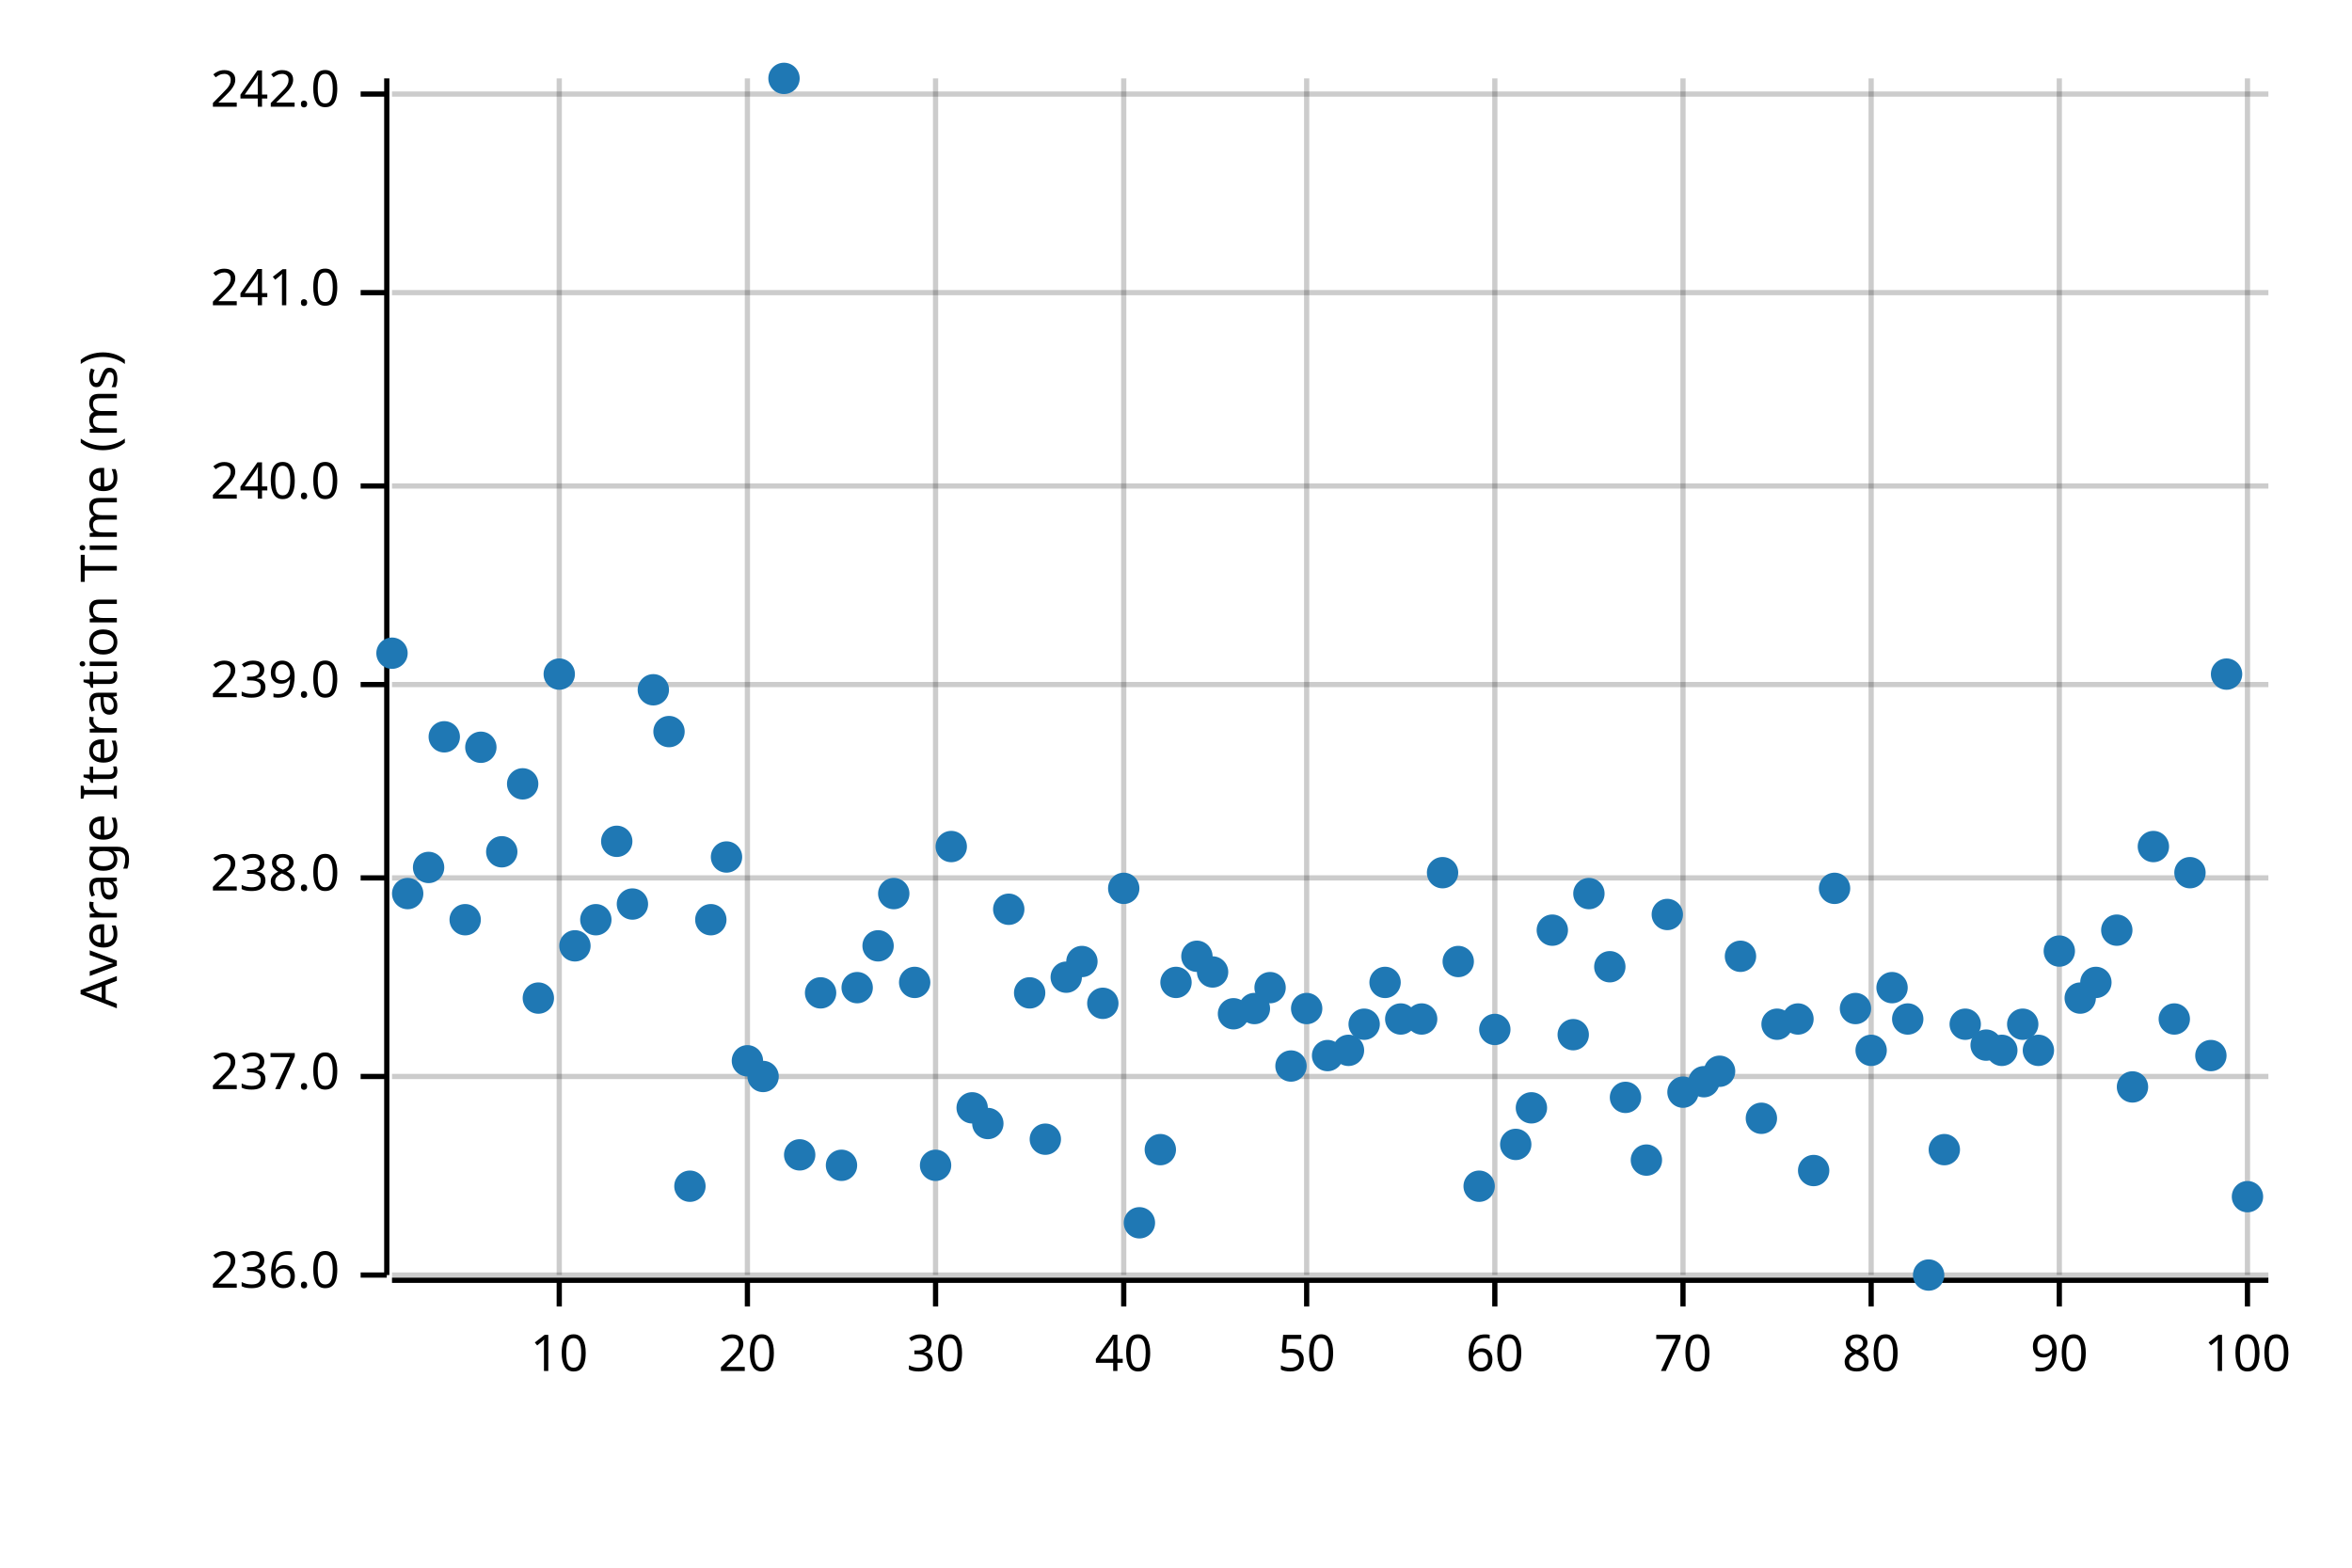
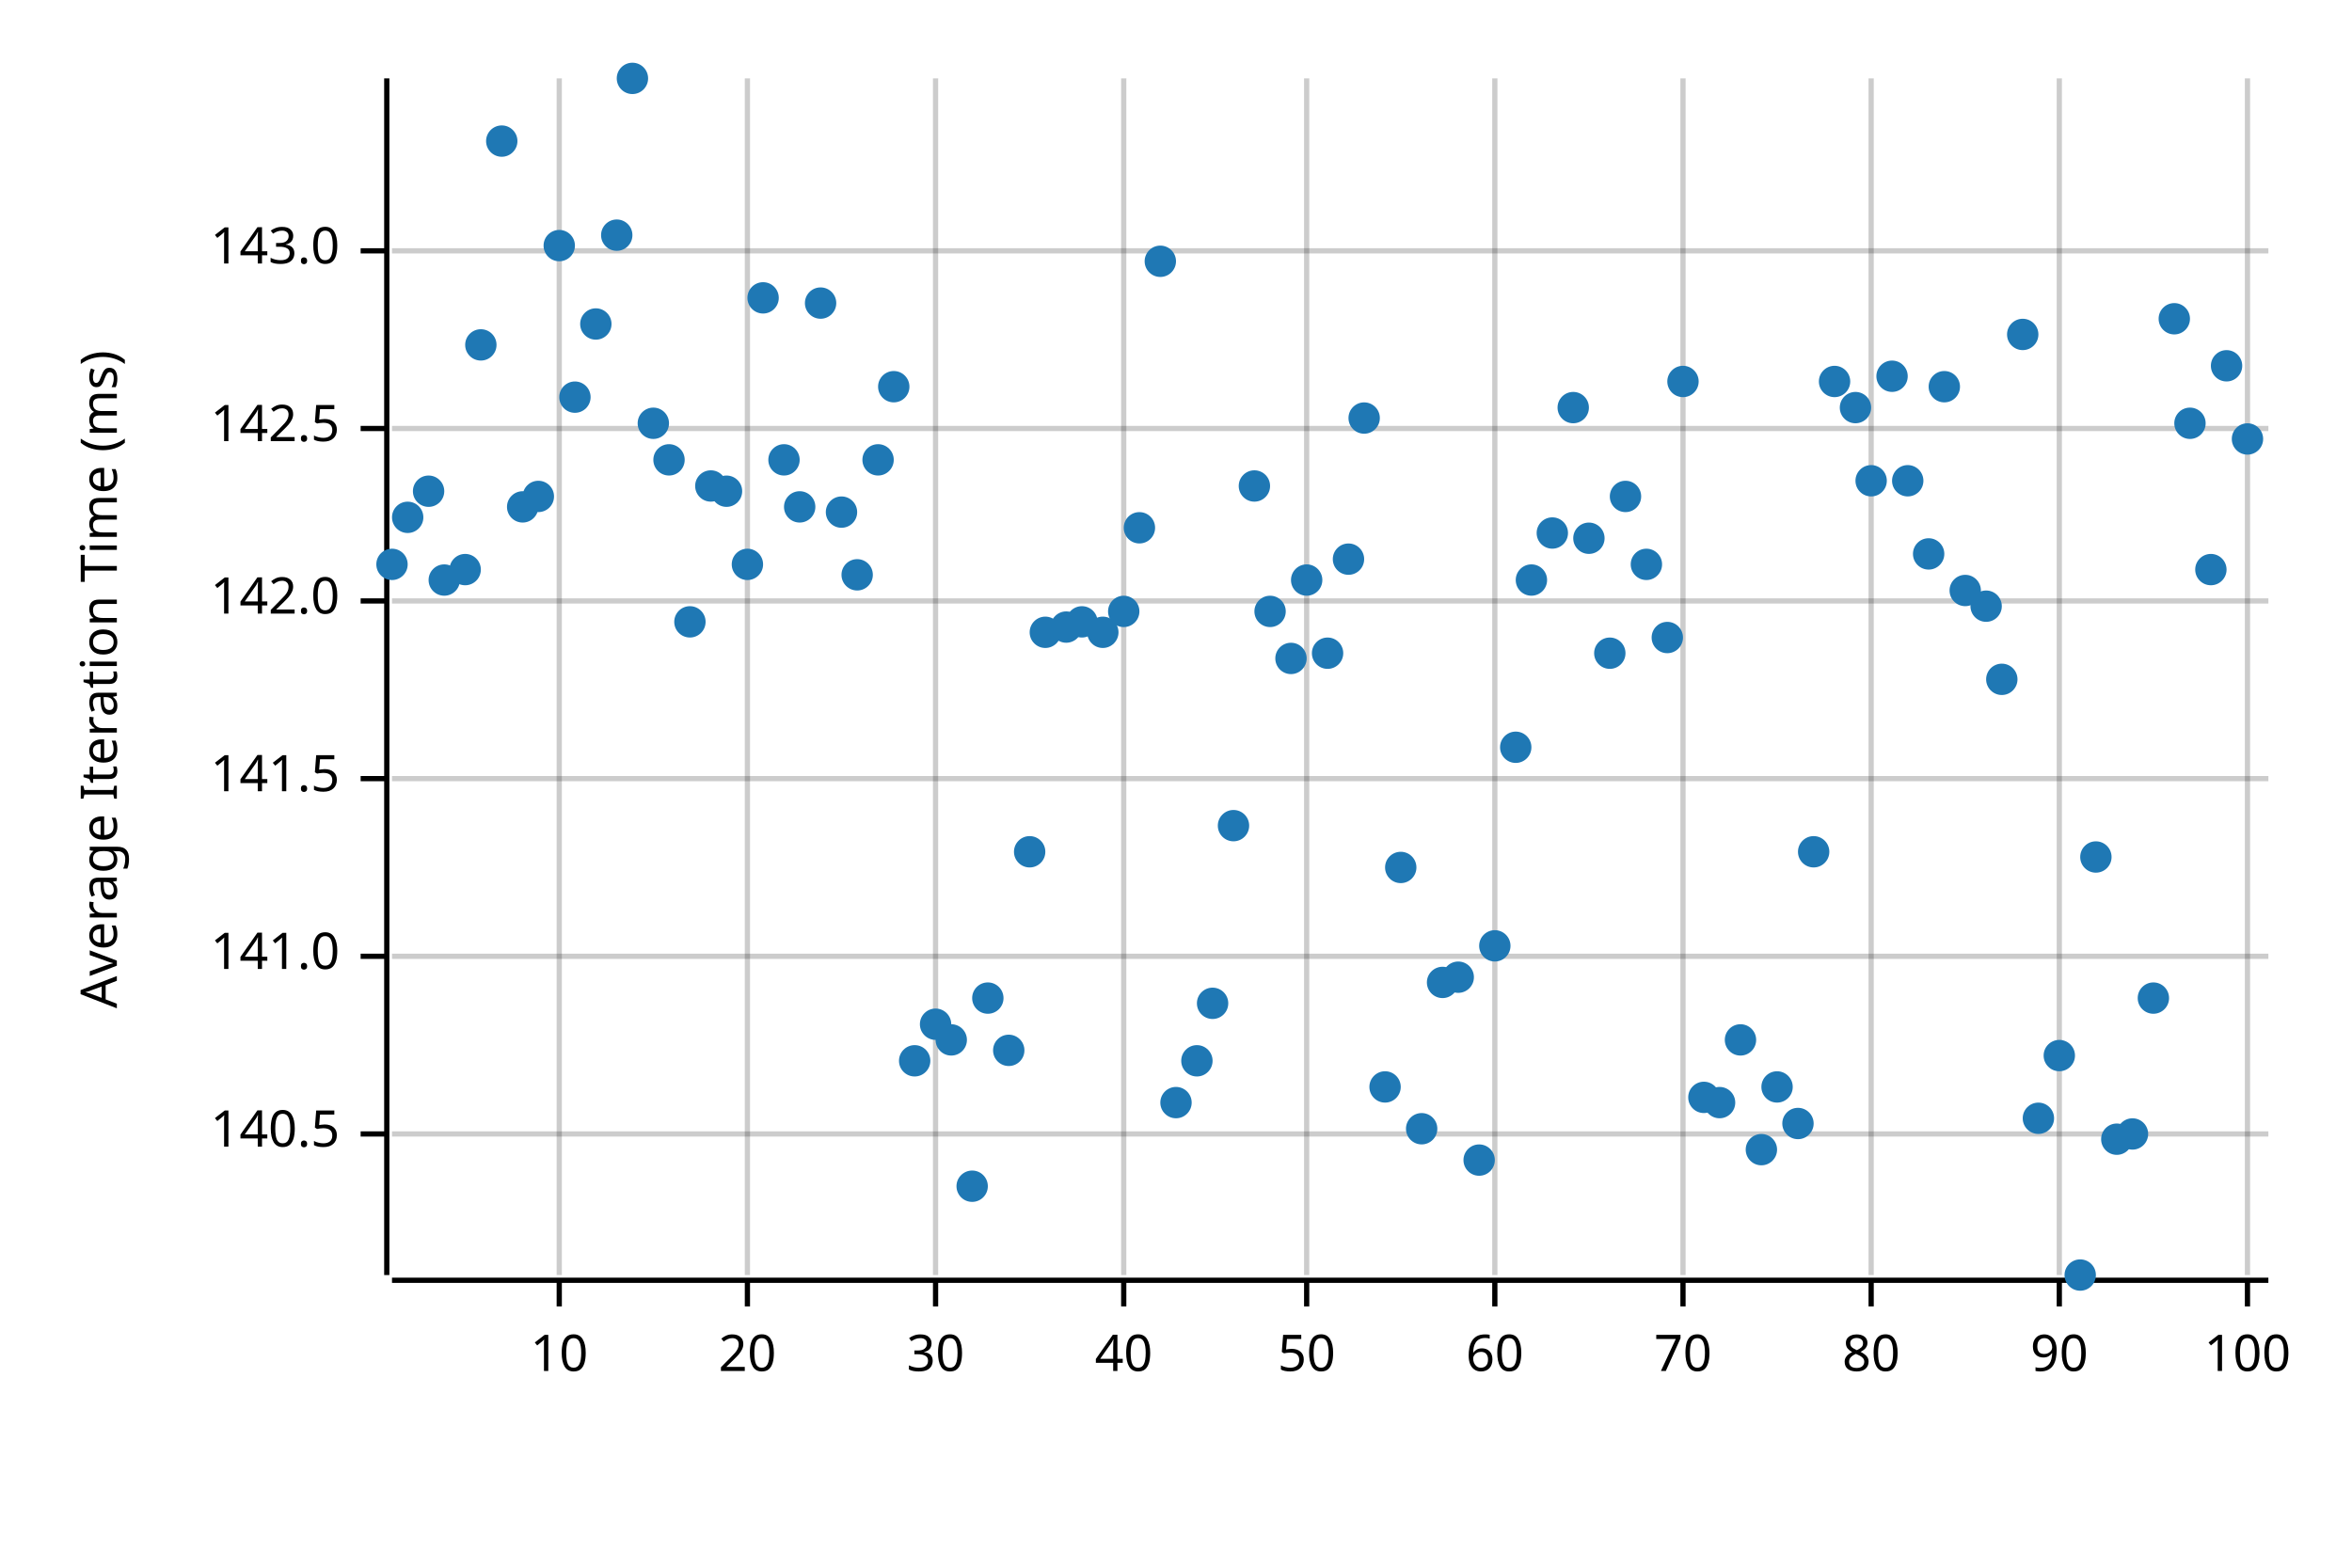
<svg xmlns="http://www.w3.org/2000/svg" width="450" height="300" viewBox="0 0 450 300">
  <text x="15" y="130" dy="0.76em" text-anchor="middle" font-family="sans-serif" font-size="9.677" opacity="1" fill="#000000" transform="rotate(270, 15, 130)">
Average Iteration Time (ms)
</text>
  <line opacity="0.2" stroke="#000000" stroke-width="1" x1="107" y1="244" x2="107" y2="15" />
  <line opacity="0.2" stroke="#000000" stroke-width="1" x1="143" y1="244" x2="143" y2="15" />
  <line opacity="0.2" stroke="#000000" stroke-width="1" x1="179" y1="244" x2="179" y2="15" />
  <line opacity="0.2" stroke="#000000" stroke-width="1" x1="215" y1="244" x2="215" y2="15" />
  <line opacity="0.2" stroke="#000000" stroke-width="1" x1="250" y1="244" x2="250" y2="15" />
  <line opacity="0.2" stroke="#000000" stroke-width="1" x1="286" y1="244" x2="286" y2="15" />
  <line opacity="0.2" stroke="#000000" stroke-width="1" x1="322" y1="244" x2="322" y2="15" />
  <line opacity="0.2" stroke="#000000" stroke-width="1" x1="358" y1="244" x2="358" y2="15" />
  <line opacity="0.2" stroke="#000000" stroke-width="1" x1="394" y1="244" x2="394" y2="15" />
  <line opacity="0.2" stroke="#000000" stroke-width="1" x1="430" y1="244" x2="430" y2="15" />
-   <line opacity="0.2" stroke="#000000" stroke-width="1" x1="75" y1="244" x2="434" y2="244" />
-   <line opacity="0.2" stroke="#000000" stroke-width="1" x1="75" y1="206" x2="434" y2="206" />
-   <line opacity="0.2" stroke="#000000" stroke-width="1" x1="75" y1="168" x2="434" y2="168" />
-   <line opacity="0.2" stroke="#000000" stroke-width="1" x1="75" y1="131" x2="434" y2="131" />
-   <line opacity="0.2" stroke="#000000" stroke-width="1" x1="75" y1="93" x2="434" y2="93" />
-   <line opacity="0.2" stroke="#000000" stroke-width="1" x1="75" y1="56" x2="434" y2="56" />
-   <line opacity="0.2" stroke="#000000" stroke-width="1" x1="75" y1="18" x2="434" y2="18" />
+   <line opacity="0.2" stroke="#000000" stroke-width="1" x1="75" y1="217" x2="434" y2="217" />
+   <line opacity="0.2" stroke="#000000" stroke-width="1" x1="75" y1="183" x2="434" y2="183" />
+   <line opacity="0.2" stroke="#000000" stroke-width="1" x1="75" y1="149" x2="434" y2="149" />
+   <line opacity="0.2" stroke="#000000" stroke-width="1" x1="75" y1="115" x2="434" y2="115" />
+   <line opacity="0.2" stroke="#000000" stroke-width="1" x1="75" y1="82" x2="434" y2="82" />
+   <line opacity="0.2" stroke="#000000" stroke-width="1" x1="75" y1="48" x2="434" y2="48" />
  <polyline fill="none" opacity="1" stroke="#000000" stroke-width="1" points="74,15 74,244 " />
-   <text x="65" y="244" dy="0.5ex" text-anchor="end" font-family="sans-serif" font-size="9.677" opacity="1" fill="#000000">
- 236.0
+   <text x="65" y="217" dy="0.5ex" text-anchor="end" font-family="sans-serif" font-size="9.677" opacity="1" fill="#000000">
+ 140.5
</text>
-   <polyline fill="none" opacity="1" stroke="#000000" stroke-width="1" points="69,244 74,244 " />
-   <text x="65" y="206" dy="0.5ex" text-anchor="end" font-family="sans-serif" font-size="9.677" opacity="1" fill="#000000">
- 237.0
+   <polyline fill="none" opacity="1" stroke="#000000" stroke-width="1" points="69,217 74,217 " />
+   <text x="65" y="183" dy="0.5ex" text-anchor="end" font-family="sans-serif" font-size="9.677" opacity="1" fill="#000000">
+ 141.0
</text>
-   <polyline fill="none" opacity="1" stroke="#000000" stroke-width="1" points="69,206 74,206 " />
-   <text x="65" y="168" dy="0.5ex" text-anchor="end" font-family="sans-serif" font-size="9.677" opacity="1" fill="#000000">
- 238.0
+   <polyline fill="none" opacity="1" stroke="#000000" stroke-width="1" points="69,183 74,183 " />
+   <text x="65" y="149" dy="0.5ex" text-anchor="end" font-family="sans-serif" font-size="9.677" opacity="1" fill="#000000">
+ 141.5
</text>
-   <polyline fill="none" opacity="1" stroke="#000000" stroke-width="1" points="69,168 74,168 " />
-   <text x="65" y="131" dy="0.5ex" text-anchor="end" font-family="sans-serif" font-size="9.677" opacity="1" fill="#000000">
- 239.0
+   <polyline fill="none" opacity="1" stroke="#000000" stroke-width="1" points="69,149 74,149 " />
+   <text x="65" y="115" dy="0.5ex" text-anchor="end" font-family="sans-serif" font-size="9.677" opacity="1" fill="#000000">
+ 142.0
</text>
-   <polyline fill="none" opacity="1" stroke="#000000" stroke-width="1" points="69,131 74,131 " />
-   <text x="65" y="93" dy="0.5ex" text-anchor="end" font-family="sans-serif" font-size="9.677" opacity="1" fill="#000000">
- 240.0
+   <polyline fill="none" opacity="1" stroke="#000000" stroke-width="1" points="69,115 74,115 " />
+   <text x="65" y="82" dy="0.5ex" text-anchor="end" font-family="sans-serif" font-size="9.677" opacity="1" fill="#000000">
+ 142.5
</text>
-   <polyline fill="none" opacity="1" stroke="#000000" stroke-width="1" points="69,93 74,93 " />
-   <text x="65" y="56" dy="0.5ex" text-anchor="end" font-family="sans-serif" font-size="9.677" opacity="1" fill="#000000">
- 241.0
+   <polyline fill="none" opacity="1" stroke="#000000" stroke-width="1" points="69,82 74,82 " />
+   <text x="65" y="48" dy="0.5ex" text-anchor="end" font-family="sans-serif" font-size="9.677" opacity="1" fill="#000000">
+ 143.0
</text>
-   <polyline fill="none" opacity="1" stroke="#000000" stroke-width="1" points="69,56 74,56 " />
-   <text x="65" y="18" dy="0.5ex" text-anchor="end" font-family="sans-serif" font-size="9.677" opacity="1" fill="#000000">
- 242.0
- </text>
-   <polyline fill="none" opacity="1" stroke="#000000" stroke-width="1" points="69,18 74,18 " />
+   <polyline fill="none" opacity="1" stroke="#000000" stroke-width="1" points="69,48 74,48 " />
  <polyline fill="none" opacity="1" stroke="#000000" stroke-width="1" points="75,245 434,245 " />
  <text x="107" y="255" dy="0.76em" text-anchor="middle" font-family="sans-serif" font-size="9.677" opacity="1" fill="#000000">
10
</text>
  <polyline fill="none" opacity="1" stroke="#000000" stroke-width="1" points="107,245 107,250 " />
  <text x="143" y="255" dy="0.76em" text-anchor="middle" font-family="sans-serif" font-size="9.677" opacity="1" fill="#000000">
20
</text>
  <polyline fill="none" opacity="1" stroke="#000000" stroke-width="1" points="143,245 143,250 " />
  <text x="179" y="255" dy="0.76em" text-anchor="middle" font-family="sans-serif" font-size="9.677" opacity="1" fill="#000000">
30
</text>
  <polyline fill="none" opacity="1" stroke="#000000" stroke-width="1" points="179,245 179,250 " />
  <text x="215" y="255" dy="0.76em" text-anchor="middle" font-family="sans-serif" font-size="9.677" opacity="1" fill="#000000">
40
</text>
  <polyline fill="none" opacity="1" stroke="#000000" stroke-width="1" points="215,245 215,250 " />
  <text x="250" y="255" dy="0.76em" text-anchor="middle" font-family="sans-serif" font-size="9.677" opacity="1" fill="#000000">
50
</text>
  <polyline fill="none" opacity="1" stroke="#000000" stroke-width="1" points="250,245 250,250 " />
  <text x="286" y="255" dy="0.76em" text-anchor="middle" font-family="sans-serif" font-size="9.677" opacity="1" fill="#000000">
60
</text>
  <polyline fill="none" opacity="1" stroke="#000000" stroke-width="1" points="286,245 286,250 " />
  <text x="322" y="255" dy="0.76em" text-anchor="middle" font-family="sans-serif" font-size="9.677" opacity="1" fill="#000000">
70
</text>
  <polyline fill="none" opacity="1" stroke="#000000" stroke-width="1" points="322,245 322,250 " />
  <text x="358" y="255" dy="0.76em" text-anchor="middle" font-family="sans-serif" font-size="9.677" opacity="1" fill="#000000">
80
</text>
  <polyline fill="none" opacity="1" stroke="#000000" stroke-width="1" points="358,245 358,250 " />
  <text x="394" y="255" dy="0.76em" text-anchor="middle" font-family="sans-serif" font-size="9.677" opacity="1" fill="#000000">
90
</text>
  <polyline fill="none" opacity="1" stroke="#000000" stroke-width="1" points="394,245 394,250 " />
  <text x="430" y="255" dy="0.76em" text-anchor="middle" font-family="sans-serif" font-size="9.677" opacity="1" fill="#000000">
100
</text>
  <polyline fill="none" opacity="1" stroke="#000000" stroke-width="1" points="430,245 430,250 " />
-   <circle cx="75" cy="125" r="3" opacity="1" fill="#1F78B4" stroke="none" stroke-width="1" />
-   <circle cx="78" cy="171" r="3" opacity="1" fill="#1F78B4" stroke="none" stroke-width="1" />
-   <circle cx="82" cy="166" r="3" opacity="1" fill="#1F78B4" stroke="none" stroke-width="1" />
-   <circle cx="85" cy="141" r="3" opacity="1" fill="#1F78B4" stroke="none" stroke-width="1" />
-   <circle cx="89" cy="176" r="3" opacity="1" fill="#1F78B4" stroke="none" stroke-width="1" />
-   <circle cx="92" cy="143" r="3" opacity="1" fill="#1F78B4" stroke="none" stroke-width="1" />
-   <circle cx="96" cy="163" r="3" opacity="1" fill="#1F78B4" stroke="none" stroke-width="1" />
-   <circle cx="100" cy="150" r="3" opacity="1" fill="#1F78B4" stroke="none" stroke-width="1" />
-   <circle cx="103" cy="191" r="3" opacity="1" fill="#1F78B4" stroke="none" stroke-width="1" />
-   <circle cx="107" cy="129" r="3" opacity="1" fill="#1F78B4" stroke="none" stroke-width="1" />
-   <circle cx="110" cy="181" r="3" opacity="1" fill="#1F78B4" stroke="none" stroke-width="1" />
-   <circle cx="114" cy="176" r="3" opacity="1" fill="#1F78B4" stroke="none" stroke-width="1" />
-   <circle cx="118" cy="161" r="3" opacity="1" fill="#1F78B4" stroke="none" stroke-width="1" />
-   <circle cx="121" cy="173" r="3" opacity="1" fill="#1F78B4" stroke="none" stroke-width="1" />
-   <circle cx="125" cy="132" r="3" opacity="1" fill="#1F78B4" stroke="none" stroke-width="1" />
-   <circle cx="128" cy="140" r="3" opacity="1" fill="#1F78B4" stroke="none" stroke-width="1" />
-   <circle cx="132" cy="227" r="3" opacity="1" fill="#1F78B4" stroke="none" stroke-width="1" />
-   <circle cx="136" cy="176" r="3" opacity="1" fill="#1F78B4" stroke="none" stroke-width="1" />
-   <circle cx="139" cy="164" r="3" opacity="1" fill="#1F78B4" stroke="none" stroke-width="1" />
-   <circle cx="143" cy="203" r="3" opacity="1" fill="#1F78B4" stroke="none" stroke-width="1" />
-   <circle cx="146" cy="206" r="3" opacity="1" fill="#1F78B4" stroke="none" stroke-width="1" />
-   <circle cx="150" cy="15" r="3" opacity="1" fill="#1F78B4" stroke="none" stroke-width="1" />
-   <circle cx="153" cy="221" r="3" opacity="1" fill="#1F78B4" stroke="none" stroke-width="1" />
-   <circle cx="157" cy="190" r="3" opacity="1" fill="#1F78B4" stroke="none" stroke-width="1" />
-   <circle cx="161" cy="223" r="3" opacity="1" fill="#1F78B4" stroke="none" stroke-width="1" />
-   <circle cx="164" cy="189" r="3" opacity="1" fill="#1F78B4" stroke="none" stroke-width="1" />
-   <circle cx="168" cy="181" r="3" opacity="1" fill="#1F78B4" stroke="none" stroke-width="1" />
-   <circle cx="171" cy="171" r="3" opacity="1" fill="#1F78B4" stroke="none" stroke-width="1" />
-   <circle cx="175" cy="188" r="3" opacity="1" fill="#1F78B4" stroke="none" stroke-width="1" />
-   <circle cx="179" cy="223" r="3" opacity="1" fill="#1F78B4" stroke="none" stroke-width="1" />
-   <circle cx="182" cy="162" r="3" opacity="1" fill="#1F78B4" stroke="none" stroke-width="1" />
-   <circle cx="186" cy="212" r="3" opacity="1" fill="#1F78B4" stroke="none" stroke-width="1" />
-   <circle cx="189" cy="215" r="3" opacity="1" fill="#1F78B4" stroke="none" stroke-width="1" />
-   <circle cx="193" cy="174" r="3" opacity="1" fill="#1F78B4" stroke="none" stroke-width="1" />
-   <circle cx="197" cy="190" r="3" opacity="1" fill="#1F78B4" stroke="none" stroke-width="1" />
-   <circle cx="200" cy="218" r="3" opacity="1" fill="#1F78B4" stroke="none" stroke-width="1" />
-   <circle cx="204" cy="187" r="3" opacity="1" fill="#1F78B4" stroke="none" stroke-width="1" />
-   <circle cx="207" cy="184" r="3" opacity="1" fill="#1F78B4" stroke="none" stroke-width="1" />
-   <circle cx="211" cy="192" r="3" opacity="1" fill="#1F78B4" stroke="none" stroke-width="1" />
-   <circle cx="215" cy="170" r="3" opacity="1" fill="#1F78B4" stroke="none" stroke-width="1" />
-   <circle cx="218" cy="234" r="3" opacity="1" fill="#1F78B4" stroke="none" stroke-width="1" />
-   <circle cx="222" cy="220" r="3" opacity="1" fill="#1F78B4" stroke="none" stroke-width="1" />
-   <circle cx="225" cy="188" r="3" opacity="1" fill="#1F78B4" stroke="none" stroke-width="1" />
-   <circle cx="229" cy="183" r="3" opacity="1" fill="#1F78B4" stroke="none" stroke-width="1" />
-   <circle cx="232" cy="186" r="3" opacity="1" fill="#1F78B4" stroke="none" stroke-width="1" />
-   <circle cx="236" cy="194" r="3" opacity="1" fill="#1F78B4" stroke="none" stroke-width="1" />
-   <circle cx="240" cy="193" r="3" opacity="1" fill="#1F78B4" stroke="none" stroke-width="1" />
-   <circle cx="243" cy="189" r="3" opacity="1" fill="#1F78B4" stroke="none" stroke-width="1" />
-   <circle cx="247" cy="204" r="3" opacity="1" fill="#1F78B4" stroke="none" stroke-width="1" />
-   <circle cx="250" cy="193" r="3" opacity="1" fill="#1F78B4" stroke="none" stroke-width="1" />
-   <circle cx="254" cy="202" r="3" opacity="1" fill="#1F78B4" stroke="none" stroke-width="1" />
-   <circle cx="258" cy="201" r="3" opacity="1" fill="#1F78B4" stroke="none" stroke-width="1" />
-   <circle cx="261" cy="196" r="3" opacity="1" fill="#1F78B4" stroke="none" stroke-width="1" />
-   <circle cx="265" cy="188" r="3" opacity="1" fill="#1F78B4" stroke="none" stroke-width="1" />
-   <circle cx="268" cy="195" r="3" opacity="1" fill="#1F78B4" stroke="none" stroke-width="1" />
-   <circle cx="272" cy="195" r="3" opacity="1" fill="#1F78B4" stroke="none" stroke-width="1" />
-   <circle cx="276" cy="167" r="3" opacity="1" fill="#1F78B4" stroke="none" stroke-width="1" />
-   <circle cx="279" cy="184" r="3" opacity="1" fill="#1F78B4" stroke="none" stroke-width="1" />
-   <circle cx="283" cy="227" r="3" opacity="1" fill="#1F78B4" stroke="none" stroke-width="1" />
-   <circle cx="286" cy="197" r="3" opacity="1" fill="#1F78B4" stroke="none" stroke-width="1" />
-   <circle cx="290" cy="219" r="3" opacity="1" fill="#1F78B4" stroke="none" stroke-width="1" />
-   <circle cx="293" cy="212" r="3" opacity="1" fill="#1F78B4" stroke="none" stroke-width="1" />
-   <circle cx="297" cy="178" r="3" opacity="1" fill="#1F78B4" stroke="none" stroke-width="1" />
-   <circle cx="301" cy="198" r="3" opacity="1" fill="#1F78B4" stroke="none" stroke-width="1" />
-   <circle cx="304" cy="171" r="3" opacity="1" fill="#1F78B4" stroke="none" stroke-width="1" />
-   <circle cx="308" cy="185" r="3" opacity="1" fill="#1F78B4" stroke="none" stroke-width="1" />
-   <circle cx="311" cy="210" r="3" opacity="1" fill="#1F78B4" stroke="none" stroke-width="1" />
-   <circle cx="315" cy="222" r="3" opacity="1" fill="#1F78B4" stroke="none" stroke-width="1" />
-   <circle cx="319" cy="175" r="3" opacity="1" fill="#1F78B4" stroke="none" stroke-width="1" />
-   <circle cx="322" cy="209" r="3" opacity="1" fill="#1F78B4" stroke="none" stroke-width="1" />
-   <circle cx="326" cy="207" r="3" opacity="1" fill="#1F78B4" stroke="none" stroke-width="1" />
-   <circle cx="329" cy="205" r="3" opacity="1" fill="#1F78B4" stroke="none" stroke-width="1" />
-   <circle cx="333" cy="183" r="3" opacity="1" fill="#1F78B4" stroke="none" stroke-width="1" />
-   <circle cx="337" cy="214" r="3" opacity="1" fill="#1F78B4" stroke="none" stroke-width="1" />
-   <circle cx="340" cy="196" r="3" opacity="1" fill="#1F78B4" stroke="none" stroke-width="1" />
-   <circle cx="344" cy="195" r="3" opacity="1" fill="#1F78B4" stroke="none" stroke-width="1" />
-   <circle cx="347" cy="224" r="3" opacity="1" fill="#1F78B4" stroke="none" stroke-width="1" />
-   <circle cx="351" cy="170" r="3" opacity="1" fill="#1F78B4" stroke="none" stroke-width="1" />
-   <circle cx="355" cy="193" r="3" opacity="1" fill="#1F78B4" stroke="none" stroke-width="1" />
-   <circle cx="358" cy="201" r="3" opacity="1" fill="#1F78B4" stroke="none" stroke-width="1" />
-   <circle cx="362" cy="189" r="3" opacity="1" fill="#1F78B4" stroke="none" stroke-width="1" />
-   <circle cx="365" cy="195" r="3" opacity="1" fill="#1F78B4" stroke="none" stroke-width="1" />
-   <circle cx="369" cy="244" r="3" opacity="1" fill="#1F78B4" stroke="none" stroke-width="1" />
-   <circle cx="372" cy="220" r="3" opacity="1" fill="#1F78B4" stroke="none" stroke-width="1" />
-   <circle cx="376" cy="196" r="3" opacity="1" fill="#1F78B4" stroke="none" stroke-width="1" />
-   <circle cx="380" cy="200" r="3" opacity="1" fill="#1F78B4" stroke="none" stroke-width="1" />
-   <circle cx="383" cy="201" r="3" opacity="1" fill="#1F78B4" stroke="none" stroke-width="1" />
-   <circle cx="387" cy="196" r="3" opacity="1" fill="#1F78B4" stroke="none" stroke-width="1" />
-   <circle cx="390" cy="201" r="3" opacity="1" fill="#1F78B4" stroke="none" stroke-width="1" />
-   <circle cx="394" cy="182" r="3" opacity="1" fill="#1F78B4" stroke="none" stroke-width="1" />
-   <circle cx="398" cy="191" r="3" opacity="1" fill="#1F78B4" stroke="none" stroke-width="1" />
-   <circle cx="401" cy="188" r="3" opacity="1" fill="#1F78B4" stroke="none" stroke-width="1" />
-   <circle cx="405" cy="178" r="3" opacity="1" fill="#1F78B4" stroke="none" stroke-width="1" />
-   <circle cx="408" cy="208" r="3" opacity="1" fill="#1F78B4" stroke="none" stroke-width="1" />
-   <circle cx="412" cy="162" r="3" opacity="1" fill="#1F78B4" stroke="none" stroke-width="1" />
-   <circle cx="416" cy="195" r="3" opacity="1" fill="#1F78B4" stroke="none" stroke-width="1" />
-   <circle cx="419" cy="167" r="3" opacity="1" fill="#1F78B4" stroke="none" stroke-width="1" />
-   <circle cx="423" cy="202" r="3" opacity="1" fill="#1F78B4" stroke="none" stroke-width="1" />
-   <circle cx="426" cy="129" r="3" opacity="1" fill="#1F78B4" stroke="none" stroke-width="1" />
-   <circle cx="430" cy="229" r="3" opacity="1" fill="#1F78B4" stroke="none" stroke-width="1" />
+   <circle cx="75" cy="108" r="3" opacity="1" fill="#1F78B4" stroke="none" stroke-width="1" />
+   <circle cx="78" cy="99" r="3" opacity="1" fill="#1F78B4" stroke="none" stroke-width="1" />
+   <circle cx="82" cy="94" r="3" opacity="1" fill="#1F78B4" stroke="none" stroke-width="1" />
+   <circle cx="85" cy="111" r="3" opacity="1" fill="#1F78B4" stroke="none" stroke-width="1" />
+   <circle cx="89" cy="109" r="3" opacity="1" fill="#1F78B4" stroke="none" stroke-width="1" />
+   <circle cx="92" cy="66" r="3" opacity="1" fill="#1F78B4" stroke="none" stroke-width="1" />
+   <circle cx="96" cy="27" r="3" opacity="1" fill="#1F78B4" stroke="none" stroke-width="1" />
+   <circle cx="100" cy="97" r="3" opacity="1" fill="#1F78B4" stroke="none" stroke-width="1" />
+   <circle cx="103" cy="95" r="3" opacity="1" fill="#1F78B4" stroke="none" stroke-width="1" />
+   <circle cx="107" cy="47" r="3" opacity="1" fill="#1F78B4" stroke="none" stroke-width="1" />
+   <circle cx="110" cy="76" r="3" opacity="1" fill="#1F78B4" stroke="none" stroke-width="1" />
+   <circle cx="114" cy="62" r="3" opacity="1" fill="#1F78B4" stroke="none" stroke-width="1" />
+   <circle cx="118" cy="45" r="3" opacity="1" fill="#1F78B4" stroke="none" stroke-width="1" />
+   <circle cx="121" cy="15" r="3" opacity="1" fill="#1F78B4" stroke="none" stroke-width="1" />
+   <circle cx="125" cy="81" r="3" opacity="1" fill="#1F78B4" stroke="none" stroke-width="1" />
+   <circle cx="128" cy="88" r="3" opacity="1" fill="#1F78B4" stroke="none" stroke-width="1" />
+   <circle cx="132" cy="119" r="3" opacity="1" fill="#1F78B4" stroke="none" stroke-width="1" />
+   <circle cx="136" cy="93" r="3" opacity="1" fill="#1F78B4" stroke="none" stroke-width="1" />
+   <circle cx="139" cy="94" r="3" opacity="1" fill="#1F78B4" stroke="none" stroke-width="1" />
+   <circle cx="143" cy="108" r="3" opacity="1" fill="#1F78B4" stroke="none" stroke-width="1" />
+   <circle cx="146" cy="57" r="3" opacity="1" fill="#1F78B4" stroke="none" stroke-width="1" />
+   <circle cx="150" cy="88" r="3" opacity="1" fill="#1F78B4" stroke="none" stroke-width="1" />
+   <circle cx="153" cy="97" r="3" opacity="1" fill="#1F78B4" stroke="none" stroke-width="1" />
+   <circle cx="157" cy="58" r="3" opacity="1" fill="#1F78B4" stroke="none" stroke-width="1" />
+   <circle cx="161" cy="98" r="3" opacity="1" fill="#1F78B4" stroke="none" stroke-width="1" />
+   <circle cx="164" cy="110" r="3" opacity="1" fill="#1F78B4" stroke="none" stroke-width="1" />
+   <circle cx="168" cy="88" r="3" opacity="1" fill="#1F78B4" stroke="none" stroke-width="1" />
+   <circle cx="171" cy="74" r="3" opacity="1" fill="#1F78B4" stroke="none" stroke-width="1" />
+   <circle cx="175" cy="203" r="3" opacity="1" fill="#1F78B4" stroke="none" stroke-width="1" />
+   <circle cx="179" cy="196" r="3" opacity="1" fill="#1F78B4" stroke="none" stroke-width="1" />
+   <circle cx="182" cy="199" r="3" opacity="1" fill="#1F78B4" stroke="none" stroke-width="1" />
+   <circle cx="186" cy="227" r="3" opacity="1" fill="#1F78B4" stroke="none" stroke-width="1" />
+   <circle cx="189" cy="191" r="3" opacity="1" fill="#1F78B4" stroke="none" stroke-width="1" />
+   <circle cx="193" cy="201" r="3" opacity="1" fill="#1F78B4" stroke="none" stroke-width="1" />
+   <circle cx="197" cy="163" r="3" opacity="1" fill="#1F78B4" stroke="none" stroke-width="1" />
+   <circle cx="200" cy="121" r="3" opacity="1" fill="#1F78B4" stroke="none" stroke-width="1" />
+   <circle cx="204" cy="120" r="3" opacity="1" fill="#1F78B4" stroke="none" stroke-width="1" />
+   <circle cx="207" cy="119" r="3" opacity="1" fill="#1F78B4" stroke="none" stroke-width="1" />
+   <circle cx="211" cy="121" r="3" opacity="1" fill="#1F78B4" stroke="none" stroke-width="1" />
+   <circle cx="215" cy="117" r="3" opacity="1" fill="#1F78B4" stroke="none" stroke-width="1" />
+   <circle cx="218" cy="101" r="3" opacity="1" fill="#1F78B4" stroke="none" stroke-width="1" />
+   <circle cx="222" cy="50" r="3" opacity="1" fill="#1F78B4" stroke="none" stroke-width="1" />
+   <circle cx="225" cy="211" r="3" opacity="1" fill="#1F78B4" stroke="none" stroke-width="1" />
+   <circle cx="229" cy="203" r="3" opacity="1" fill="#1F78B4" stroke="none" stroke-width="1" />
+   <circle cx="232" cy="192" r="3" opacity="1" fill="#1F78B4" stroke="none" stroke-width="1" />
+   <circle cx="236" cy="158" r="3" opacity="1" fill="#1F78B4" stroke="none" stroke-width="1" />
+   <circle cx="240" cy="93" r="3" opacity="1" fill="#1F78B4" stroke="none" stroke-width="1" />
+   <circle cx="243" cy="117" r="3" opacity="1" fill="#1F78B4" stroke="none" stroke-width="1" />
+   <circle cx="247" cy="126" r="3" opacity="1" fill="#1F78B4" stroke="none" stroke-width="1" />
+   <circle cx="250" cy="111" r="3" opacity="1" fill="#1F78B4" stroke="none" stroke-width="1" />
+   <circle cx="254" cy="125" r="3" opacity="1" fill="#1F78B4" stroke="none" stroke-width="1" />
+   <circle cx="258" cy="107" r="3" opacity="1" fill="#1F78B4" stroke="none" stroke-width="1" />
+   <circle cx="261" cy="80" r="3" opacity="1" fill="#1F78B4" stroke="none" stroke-width="1" />
+   <circle cx="265" cy="208" r="3" opacity="1" fill="#1F78B4" stroke="none" stroke-width="1" />
+   <circle cx="268" cy="166" r="3" opacity="1" fill="#1F78B4" stroke="none" stroke-width="1" />
+   <circle cx="272" cy="216" r="3" opacity="1" fill="#1F78B4" stroke="none" stroke-width="1" />
+   <circle cx="276" cy="188" r="3" opacity="1" fill="#1F78B4" stroke="none" stroke-width="1" />
+   <circle cx="279" cy="187" r="3" opacity="1" fill="#1F78B4" stroke="none" stroke-width="1" />
+   <circle cx="283" cy="222" r="3" opacity="1" fill="#1F78B4" stroke="none" stroke-width="1" />
+   <circle cx="286" cy="181" r="3" opacity="1" fill="#1F78B4" stroke="none" stroke-width="1" />
+   <circle cx="290" cy="143" r="3" opacity="1" fill="#1F78B4" stroke="none" stroke-width="1" />
+   <circle cx="293" cy="111" r="3" opacity="1" fill="#1F78B4" stroke="none" stroke-width="1" />
+   <circle cx="297" cy="102" r="3" opacity="1" fill="#1F78B4" stroke="none" stroke-width="1" />
+   <circle cx="301" cy="78" r="3" opacity="1" fill="#1F78B4" stroke="none" stroke-width="1" />
+   <circle cx="304" cy="103" r="3" opacity="1" fill="#1F78B4" stroke="none" stroke-width="1" />
+   <circle cx="308" cy="125" r="3" opacity="1" fill="#1F78B4" stroke="none" stroke-width="1" />
+   <circle cx="311" cy="95" r="3" opacity="1" fill="#1F78B4" stroke="none" stroke-width="1" />
+   <circle cx="315" cy="108" r="3" opacity="1" fill="#1F78B4" stroke="none" stroke-width="1" />
+   <circle cx="319" cy="122" r="3" opacity="1" fill="#1F78B4" stroke="none" stroke-width="1" />
+   <circle cx="322" cy="73" r="3" opacity="1" fill="#1F78B4" stroke="none" stroke-width="1" />
+   <circle cx="326" cy="210" r="3" opacity="1" fill="#1F78B4" stroke="none" stroke-width="1" />
+   <circle cx="329" cy="211" r="3" opacity="1" fill="#1F78B4" stroke="none" stroke-width="1" />
+   <circle cx="333" cy="199" r="3" opacity="1" fill="#1F78B4" stroke="none" stroke-width="1" />
+   <circle cx="337" cy="220" r="3" opacity="1" fill="#1F78B4" stroke="none" stroke-width="1" />
+   <circle cx="340" cy="208" r="3" opacity="1" fill="#1F78B4" stroke="none" stroke-width="1" />
+   <circle cx="344" cy="215" r="3" opacity="1" fill="#1F78B4" stroke="none" stroke-width="1" />
+   <circle cx="347" cy="163" r="3" opacity="1" fill="#1F78B4" stroke="none" stroke-width="1" />
+   <circle cx="351" cy="73" r="3" opacity="1" fill="#1F78B4" stroke="none" stroke-width="1" />
+   <circle cx="355" cy="78" r="3" opacity="1" fill="#1F78B4" stroke="none" stroke-width="1" />
+   <circle cx="358" cy="92" r="3" opacity="1" fill="#1F78B4" stroke="none" stroke-width="1" />
+   <circle cx="362" cy="72" r="3" opacity="1" fill="#1F78B4" stroke="none" stroke-width="1" />
+   <circle cx="365" cy="92" r="3" opacity="1" fill="#1F78B4" stroke="none" stroke-width="1" />
+   <circle cx="369" cy="106" r="3" opacity="1" fill="#1F78B4" stroke="none" stroke-width="1" />
+   <circle cx="372" cy="74" r="3" opacity="1" fill="#1F78B4" stroke="none" stroke-width="1" />
+   <circle cx="376" cy="113" r="3" opacity="1" fill="#1F78B4" stroke="none" stroke-width="1" />
+   <circle cx="380" cy="116" r="3" opacity="1" fill="#1F78B4" stroke="none" stroke-width="1" />
+   <circle cx="383" cy="130" r="3" opacity="1" fill="#1F78B4" stroke="none" stroke-width="1" />
+   <circle cx="387" cy="64" r="3" opacity="1" fill="#1F78B4" stroke="none" stroke-width="1" />
+   <circle cx="390" cy="214" r="3" opacity="1" fill="#1F78B4" stroke="none" stroke-width="1" />
+   <circle cx="394" cy="202" r="3" opacity="1" fill="#1F78B4" stroke="none" stroke-width="1" />
+   <circle cx="398" cy="244" r="3" opacity="1" fill="#1F78B4" stroke="none" stroke-width="1" />
+   <circle cx="401" cy="164" r="3" opacity="1" fill="#1F78B4" stroke="none" stroke-width="1" />
+   <circle cx="405" cy="218" r="3" opacity="1" fill="#1F78B4" stroke="none" stroke-width="1" />
+   <circle cx="408" cy="217" r="3" opacity="1" fill="#1F78B4" stroke="none" stroke-width="1" />
+   <circle cx="412" cy="191" r="3" opacity="1" fill="#1F78B4" stroke="none" stroke-width="1" />
+   <circle cx="416" cy="61" r="3" opacity="1" fill="#1F78B4" stroke="none" stroke-width="1" />
+   <circle cx="419" cy="81" r="3" opacity="1" fill="#1F78B4" stroke="none" stroke-width="1" />
+   <circle cx="423" cy="109" r="3" opacity="1" fill="#1F78B4" stroke="none" stroke-width="1" />
+   <circle cx="426" cy="70" r="3" opacity="1" fill="#1F78B4" stroke="none" stroke-width="1" />
+   <circle cx="430" cy="84" r="3" opacity="1" fill="#1F78B4" stroke="none" stroke-width="1" />
</svg>
